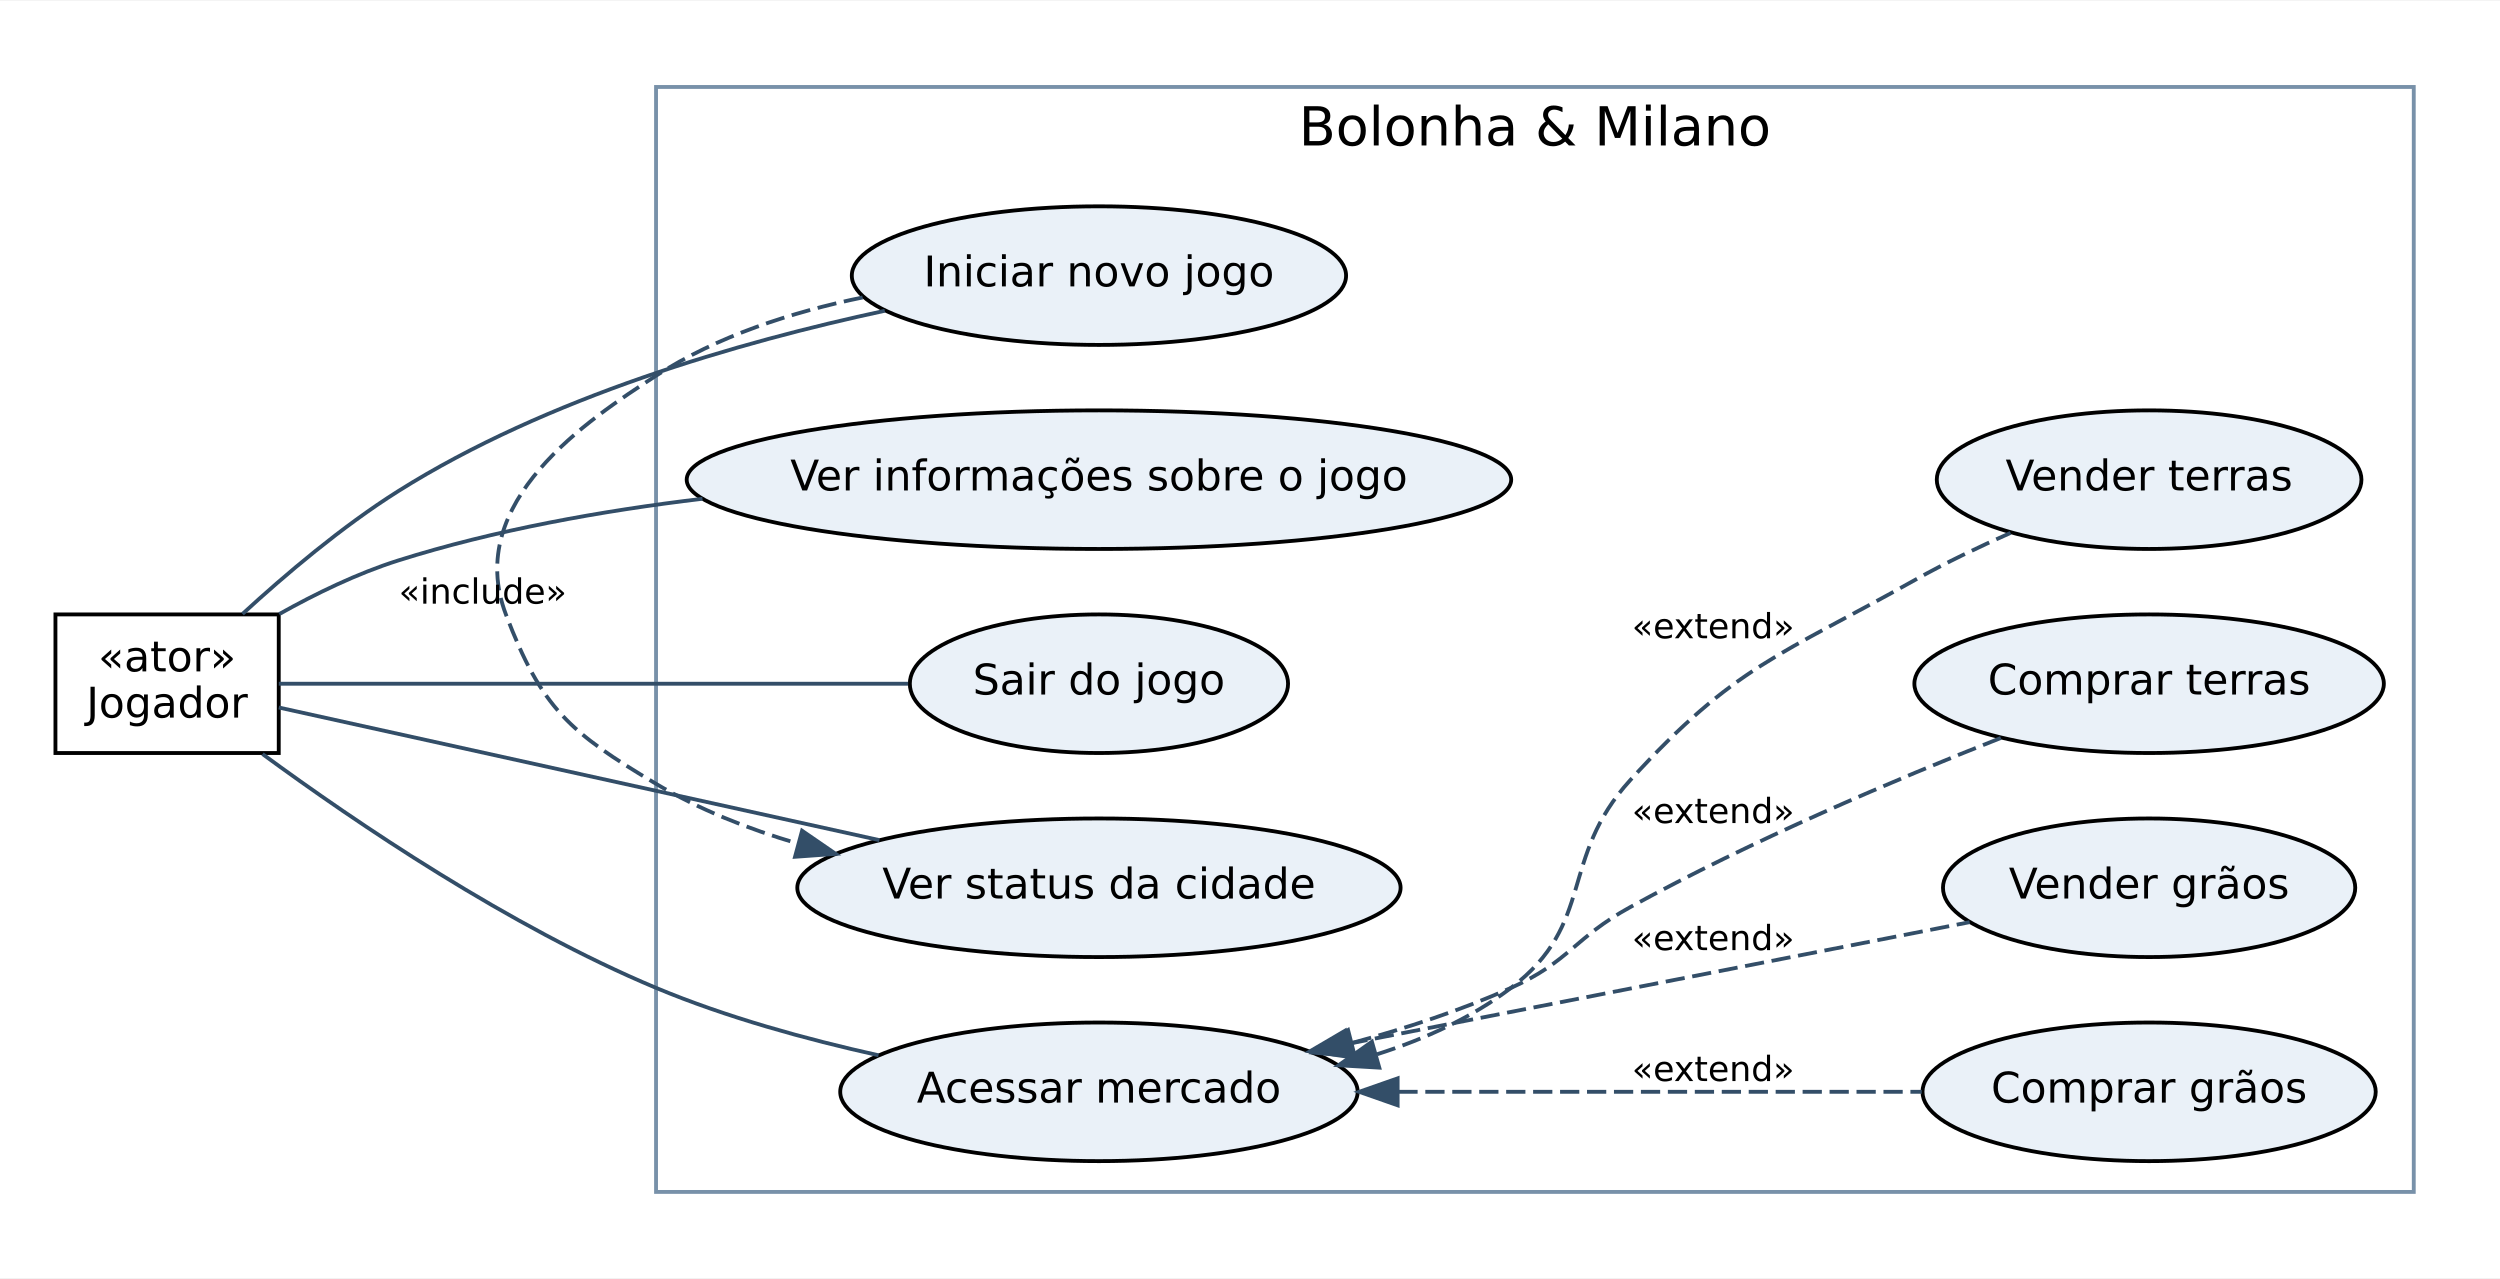
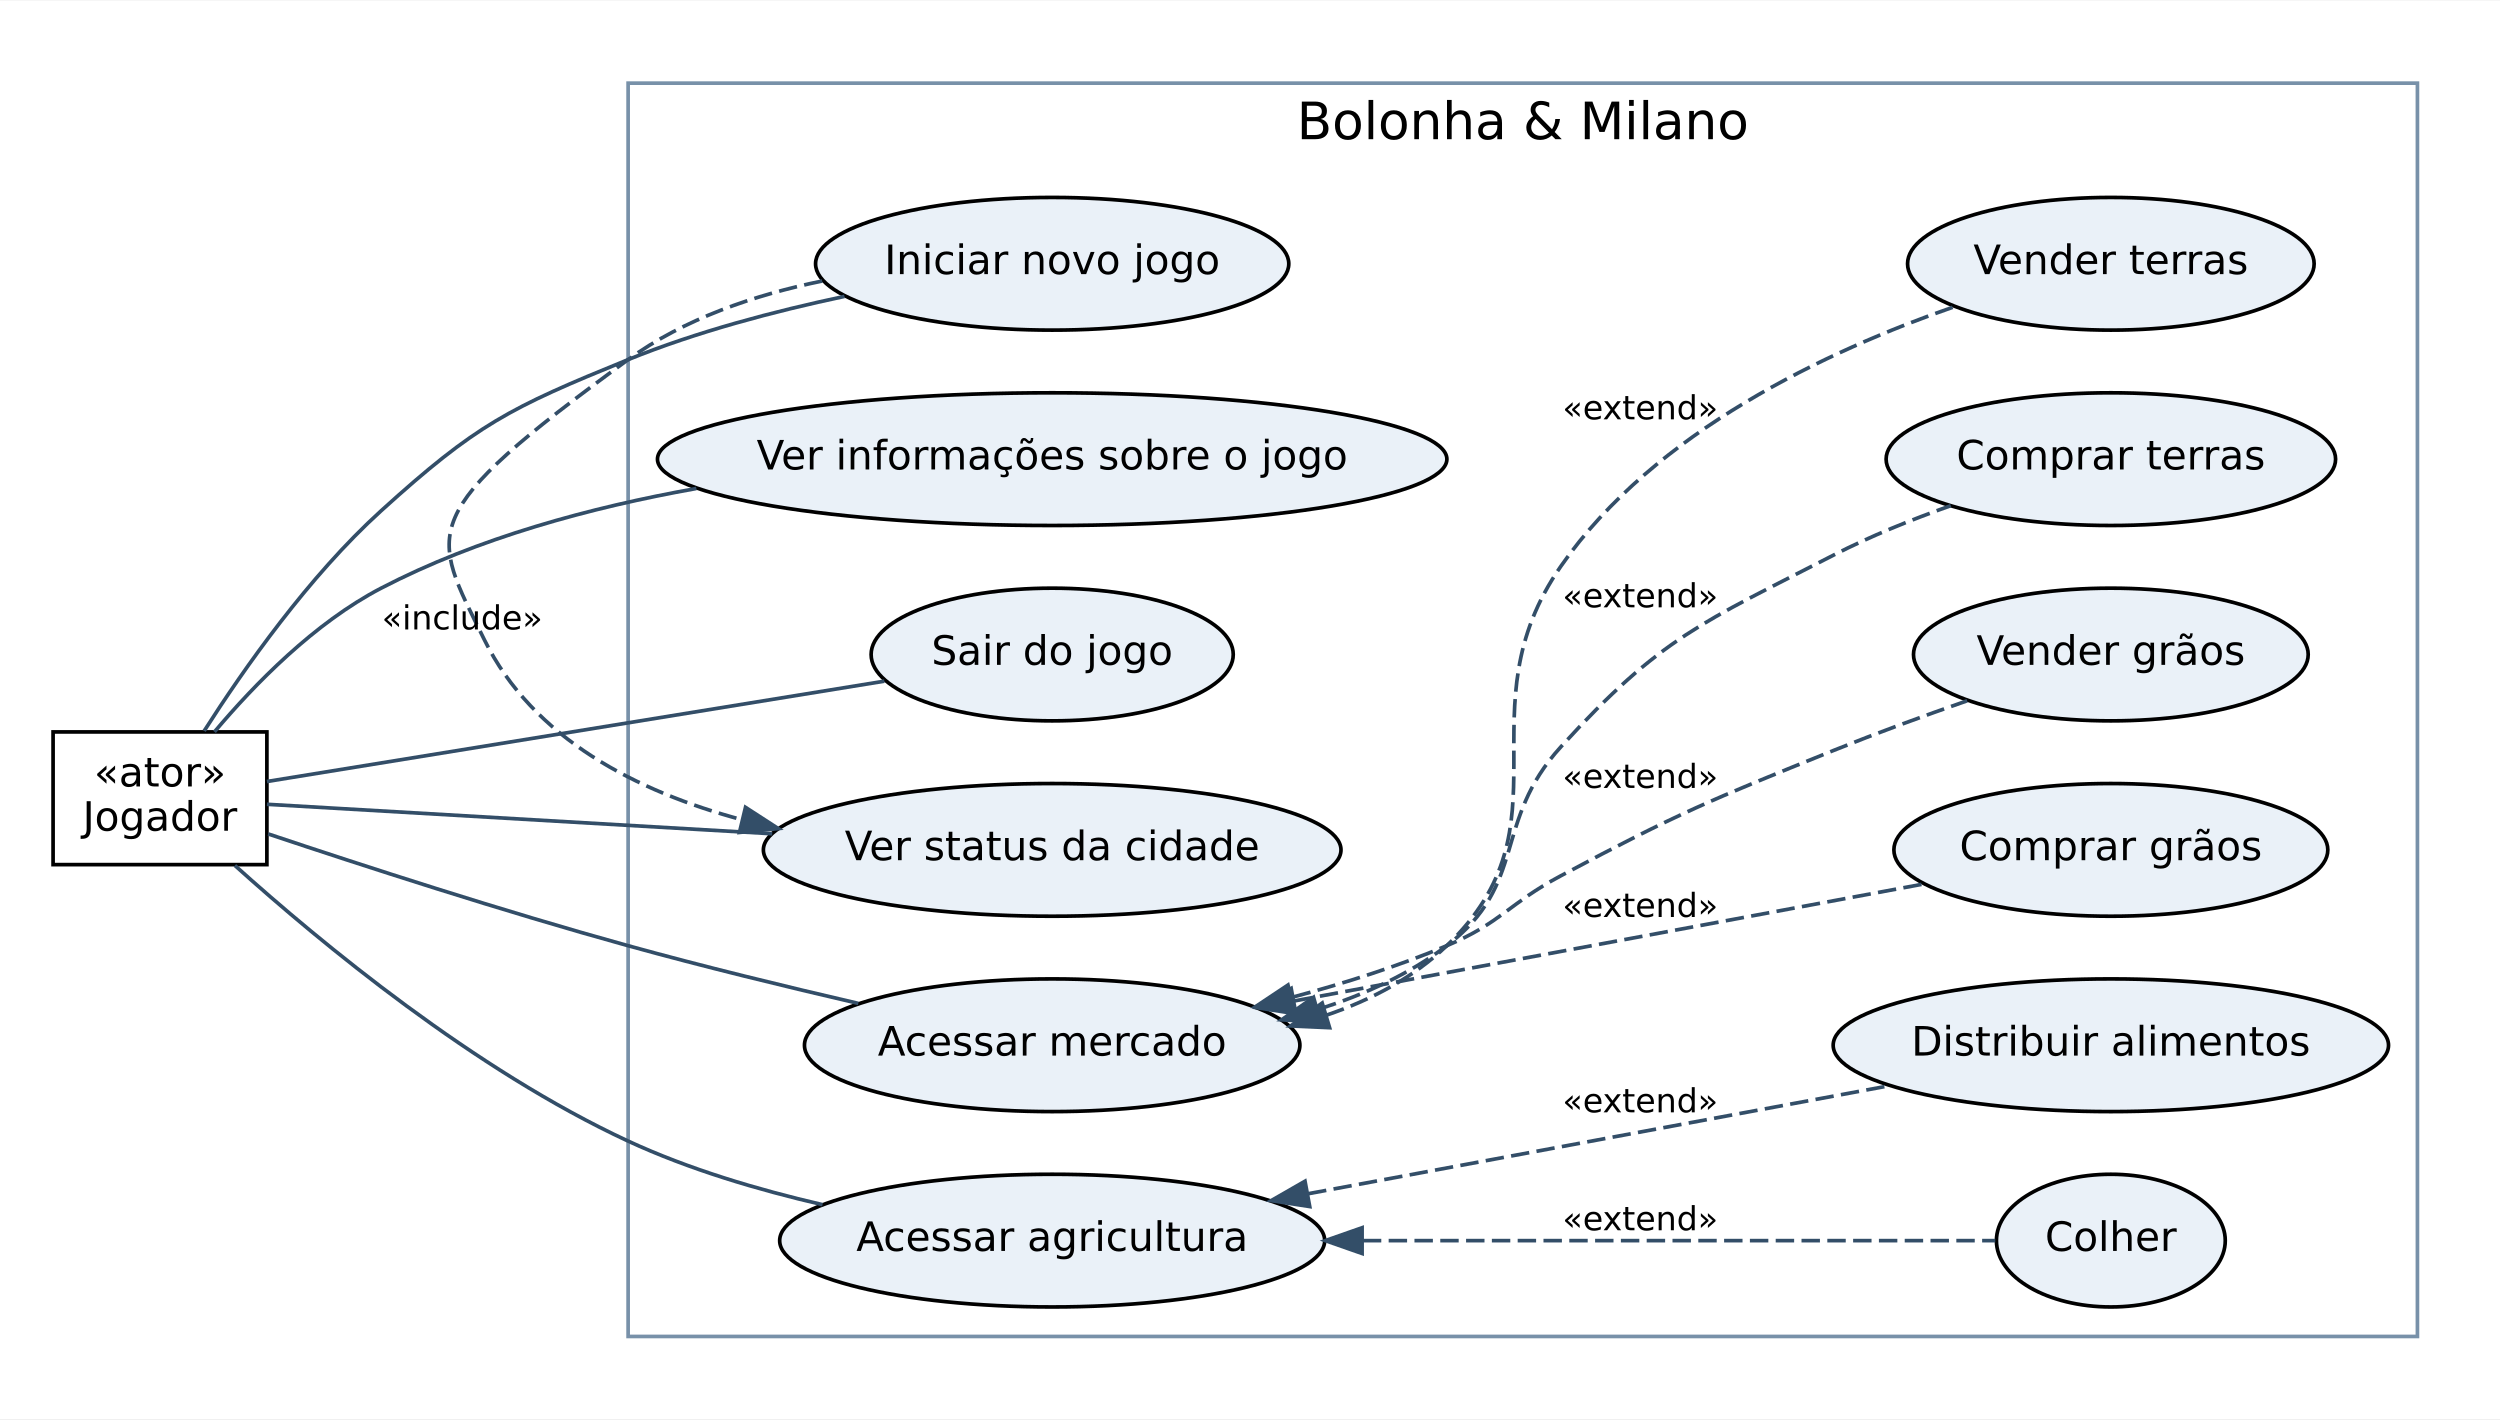
- <svg xmlns="http://www.w3.org/2000/svg" width="649pt" height="332pt" viewBox="0.00 0.00 649.35 331.80">
-   <g id="graph0" class="graph" transform="scale(1 1) rotate(0) translate(14.4 317.4)">
-     <polygon fill="white" stroke="transparent" points="-14.4,14.4 -14.4,-317.4 634.95,-317.4 634.95,14.4 -14.4,14.4" />
+ <svg xmlns="http://www.w3.org/2000/svg" width="678pt" height="385pt" viewBox="0.00 0.00 678.21 384.80">
+   <g id="graph0" class="graph" transform="scale(1 1) rotate(0) translate(14.4 370.4)">
+     <polygon fill="white" stroke="transparent" points="-14.4,14.4 -14.4,-370.4 663.81,-370.4 663.81,14.4 -14.4,14.4" />
    <g id="clust1" class="cluster">
-       <polygon fill="none" stroke="#7891a9" points="156,-8 156,-295 612.55,-295 612.55,-8 156,-8" />
-       <text text-anchor="middle" x="384.27" y="-279.8" font-family="DejaVu Sans" font-size="14.00">Bolonha &amp; Milano</text>
+       <polygon fill="none" stroke="#7891a9" points="156,-8 156,-348 641.41,-348 641.41,-8 156,-8" />
+       <text text-anchor="middle" x="398.71" y="-332.8" font-family="DejaVu Sans" font-size="14.00">Bolonha &amp; Milano</text>
    </g>
    <g id="node1" class="node">
-       <polygon fill="white" stroke="black" points="58,-158 0,-158 0,-122 58,-122 58,-158" />
-       <text text-anchor="middle" x="29" y="-143.2" font-family="DejaVu Sans" font-size="11.00">«ator»</text>
-       <text text-anchor="middle" x="29" y="-131.2" font-family="DejaVu Sans" font-size="11.00">Jogador</text>
+       <polygon fill="white" stroke="black" points="58,-172 0,-172 0,-136 58,-136 58,-172" />
+       <text text-anchor="middle" x="29" y="-157.2" font-family="DejaVu Sans" font-size="11.00">«ator»</text>
+       <text text-anchor="middle" x="29" y="-145.2" font-family="DejaVu Sans" font-size="11.00">Jogador</text>
    </g>
    <g id="node2" class="node">
-       <ellipse fill="#eaf1f8" stroke="black" cx="271.04" cy="-246" rx="64.19" ry="18" />
-       <text text-anchor="middle" x="271.04" y="-243.2" font-family="DejaVu Sans" font-size="11.00">Iniciar novo jogo</text>
+       <ellipse fill="#eaf1f8" stroke="black" cx="271.04" cy="-299" rx="64.19" ry="18" />
+       <text text-anchor="middle" x="271.04" y="-296.2" font-family="DejaVu Sans" font-size="11.00">Iniciar novo jogo</text>
    </g>
    <g id="edge1" class="edge">
-       <path fill="none" stroke="#334e68" d="M48.59,-158.13C59.71,-168.34 74.46,-180.84 89,-190 127.7,-214.37 177.74,-228.78 215.41,-236.87" />
+       <path fill="none" stroke="#334e68" d="M40.99,-172.27C51.76,-189.14 69.37,-214.21 89,-232 114.87,-255.44 123.67,-259.84 156,-273 174.53,-280.54 195.68,-286.13 214.69,-290.15" />
    </g>
    <g id="node3" class="node">
-       <ellipse fill="#eaf1f8" stroke="black" cx="271.04" cy="-193" rx="107.08" ry="18" />
-       <text text-anchor="middle" x="271.04" y="-190.2" font-family="DejaVu Sans" font-size="11.00">Ver informações sobre o jogo</text>
+       <ellipse fill="#eaf1f8" stroke="black" cx="271.04" cy="-246" rx="107.08" ry="18" />
+       <text text-anchor="middle" x="271.04" y="-243.2" font-family="DejaVu Sans" font-size="11.00">Ver informações sobre o jogo</text>
    </g>
    <g id="edge2" class="edge">
-       <path fill="none" stroke="#334e68" d="M58.13,-158.09C67.6,-163.4 78.44,-168.66 89,-172 114.04,-179.92 141.87,-184.91 168.06,-188.04" />
+       <path fill="none" stroke="#334e68" d="M43.78,-172.02C54.64,-184.92 70.93,-201.6 89,-211 115.13,-224.59 145.86,-232.93 174.51,-238.04" />
    </g>
    <g id="node4" class="node">
-       <ellipse fill="#eaf1f8" stroke="black" cx="271.04" cy="-140" rx="49.12" ry="18" />
-       <text text-anchor="middle" x="271.04" y="-137.2" font-family="DejaVu Sans" font-size="11.00">Sair do jogo</text>
+       <ellipse fill="#eaf1f8" stroke="black" cx="271.04" cy="-193" rx="49.12" ry="18" />
+       <text text-anchor="middle" x="271.04" y="-190.2" font-family="DejaVu Sans" font-size="11.00">Sair do jogo</text>
    </g>
    <g id="edge3" class="edge">
-       <path fill="none" stroke="#334e68" d="M58.01,-140C98.07,-140 172.34,-140 221.48,-140" />
+       <path fill="none" stroke="#334e68" d="M58.01,-158.55C99.19,-165.24 176.49,-177.8 225.51,-185.77" />
    </g>
    <g id="node5" class="node">
-       <ellipse fill="#eaf1f8" stroke="black" cx="271.04" cy="-87" rx="78.35" ry="18" />
-       <text text-anchor="middle" x="271.04" y="-84.2" font-family="DejaVu Sans" font-size="11.00">Ver status da cidade</text>
+       <ellipse fill="#eaf1f8" stroke="black" cx="271.04" cy="-140" rx="78.35" ry="18" />
+       <text text-anchor="middle" x="271.04" y="-137.2" font-family="DejaVu Sans" font-size="11.00">Ver status da cidade</text>
    </g>
    <g id="edge4" class="edge">
-       <path fill="none" stroke="#334e68" d="M58.01,-133.82C96.1,-125.41 165.09,-110.17 214.02,-99.37" />
+       <path fill="none" stroke="#334e68" d="M58.01,-152.37C91.4,-150.42 148.53,-147.09 195.09,-144.37" />
    </g>
    <g id="node6" class="node">
-       <ellipse fill="#eaf1f8" stroke="black" cx="271.04" cy="-34" rx="67.2" ry="18" />
-       <text text-anchor="middle" x="271.04" y="-31.2" font-family="DejaVu Sans" font-size="11.00">Acessar mercado</text>
+       <ellipse fill="#eaf1f8" stroke="black" cx="271.04" cy="-87" rx="67.2" ry="18" />
+       <text text-anchor="middle" x="271.04" y="-84.2" font-family="DejaVu Sans" font-size="11.00">Acessar mercado</text>
    </g>
    <g id="edge5" class="edge">
-       <path fill="none" stroke="#334e68" d="M53.79,-121.73C78.2,-103.82 117.89,-76.94 156,-61 174.21,-53.38 194.99,-47.66 213.78,-43.49" />
+       <path fill="none" stroke="#334e68" d="M58.34,-144.33C83.76,-135.82 122.16,-123.36 156,-114 176.3,-108.38 198.82,-102.9 218.45,-98.35" />
+     </g>
+     <g id="node7" class="node">
+       <ellipse fill="#eaf1f8" stroke="black" cx="271.04" cy="-34" rx="73.93" ry="18" />
+       <text text-anchor="middle" x="271.04" y="-31.2" font-family="DejaVu Sans" font-size="11.00">Acessar agricultura</text>
    </g>
    <g id="edge6" class="edge">
-       <path fill="none" stroke="#334e68" stroke-dasharray="5,2" d="M209.66,-240.33C191.32,-236.55 171.9,-230.3 156,-220 138.5,-208.66 105.9,-187.26 117,-158 126.27,-133.57 133.56,-127.39 156,-114 167.23,-107.3 180,-102.26 192.85,-98.47" />
-       <polygon fill="#334e68" stroke="#334e68" points="193.93,-101.81 202.66,-95.81 192.1,-95.05 193.93,-101.81" />
-       <text text-anchor="middle" x="111" y="-160.8" font-family="DejaVu Sans" font-size="9.00">«include»</text>
-     </g>
-     <g id="node7" class="node">
-       <ellipse fill="#eaf1f8" stroke="black" cx="543.81" cy="-34" rx="58.86" ry="18" />
-       <text text-anchor="middle" x="543.81" y="-31.2" font-family="DejaVu Sans" font-size="11.00">Comprar grãos</text>
+       <path fill="none" stroke="#334e68" d="M49.32,-135.77C72.76,-114.67 114.31,-80.33 156,-61 172.43,-53.38 191.22,-47.8 208.74,-43.75" />
    </g>
    <g id="edge7" class="edge">
-       <path fill="none" stroke="#334e68" stroke-dasharray="5,2" d="M348.81,-34C392,-34 445.05,-34 484.76,-34" />
-       <polygon fill="#334e68" stroke="#334e68" points="348.62,-30.5 338.62,-34 348.62,-37.5 348.62,-30.5" />
+       <path fill="none" stroke="#334e68" stroke-dasharray="5,2" d="M208.64,-294.32C190.36,-290.57 171.22,-284.09 156,-273 97.51,-230.39 102.29,-226.87 117,-197 130.18,-170.22 158.34,-155.81 187.02,-148.14" />
+       <polygon fill="#334e68" stroke="#334e68" points="187.84,-151.54 196.74,-145.78 186.2,-144.73 187.84,-151.54" />
+       <text text-anchor="middle" x="111" y="-199.8" font-family="DejaVu Sans" font-size="9.00">«include»</text>
+     </g>
+     <g id="node8" class="node">
+       <ellipse fill="#eaf1f8" stroke="black" cx="558.24" cy="-140" rx="58.86" ry="18" />
+       <text text-anchor="middle" x="558.24" y="-137.2" font-family="DejaVu Sans" font-size="11.00">Comprar grãos</text>
+     </g>
+     <g id="edge8" class="edge">
+       <path fill="none" stroke="#334e68" stroke-dasharray="5,2" d="M336.78,-99.03C388.59,-108.66 460.18,-121.96 507.55,-130.76" />
+       <polygon fill="#334e68" stroke="#334e68" points="337.16,-95.54 326.69,-97.16 335.88,-102.42 337.16,-95.54" />
+       <text text-anchor="middle" x="430.58" y="-121.8" font-family="DejaVu Sans" font-size="9.00">«extend»</text>
+     </g>
+     <g id="node9" class="node">
+       <ellipse fill="#eaf1f8" stroke="black" cx="558.24" cy="-193" rx="53.54" ry="18" />
+       <text text-anchor="middle" x="558.24" y="-190.2" font-family="DejaVu Sans" font-size="11.00">Vender grãos</text>
+     </g>
+     <g id="edge9" class="edge">
+       <path fill="none" stroke="#334e68" stroke-dasharray="5,2" d="M336.29,-100.06C350.32,-103.82 364.91,-108.44 378.08,-114 392.96,-120.29 394.82,-125.39 409.08,-133 441.01,-150.04 449.52,-153.44 483.08,-167 494.72,-171.7 507.57,-176.38 519.26,-180.45" />
+       <polygon fill="#334e68" stroke="#334e68" points="336.75,-96.56 326.19,-97.47 335.01,-103.34 336.75,-96.56" />
+       <text text-anchor="middle" x="430.58" y="-156.8" font-family="DejaVu Sans" font-size="9.00">«extend»</text>
+     </g>
+     <g id="node10" class="node">
+       <ellipse fill="#eaf1f8" stroke="black" cx="558.24" cy="-246" rx="60.97" ry="18" />
+       <text text-anchor="middle" x="558.24" y="-243.2" font-family="DejaVu Sans" font-size="11.00">Comprar terras</text>
+     </g>
+     <g id="edge10" class="edge">
+       <path fill="none" stroke="#334e68" stroke-dasharray="5,2" d="M343.26,-96.75C355.68,-100.71 367.87,-106.25 378.08,-114 400.12,-130.74 390.42,-147.56 409.08,-168 436.17,-197.69 447.33,-201.62 483.08,-220 493.03,-225.12 504.21,-229.62 514.82,-233.38" />
+       <polygon fill="#334e68" stroke="#334e68" points="343.86,-93.28 333.28,-93.9 341.94,-100.01 343.86,-93.28" />
+       <text text-anchor="middle" x="430.58" y="-205.8" font-family="DejaVu Sans" font-size="9.00">«extend»</text>
+     </g>
+     <g id="node11" class="node">
+       <ellipse fill="#eaf1f8" stroke="black" cx="558.24" cy="-299" rx="55.15" ry="18" />
+       <text text-anchor="middle" x="558.24" y="-296.2" font-family="DejaVu Sans" font-size="11.00">Vender terras</text>
+     </g>
+     <g id="edge11" class="edge">
+       <path fill="none" stroke="#334e68" stroke-dasharray="5,2" d="M345.45,-95.16C357.49,-99.28 368.98,-105.29 378.08,-114 412.6,-147.07 381.78,-177.75 409.08,-217 434.42,-253.45 481.42,-275.43 515.71,-287.33" />
+       <polygon fill="#334e68" stroke="#334e68" points="346.3,-91.76 335.71,-92.24 344.29,-98.46 346.3,-91.76" />
+       <text text-anchor="middle" x="430.58" y="-256.8" font-family="DejaVu Sans" font-size="9.00">«extend»</text>
+     </g>
+     <g id="node12" class="node">
+       <ellipse fill="#eaf1f8" stroke="black" cx="558.24" cy="-34" rx="31.04" ry="18" />
+       <text text-anchor="middle" x="558.24" y="-31.2" font-family="DejaVu Sans" font-size="11.00">Colher</text>
+     </g>
+     <g id="edge12" class="edge">
+       <path fill="none" stroke="#334e68" stroke-dasharray="5,2" d="M355.32,-34C412.97,-34 486.36,-34 526.89,-34" />
+       <polygon fill="#334e68" stroke="#334e68" points="355.12,-30.5 345.12,-34 355.12,-37.5 355.12,-30.5" />
      <text text-anchor="middle" x="430.58" y="-36.8" font-family="DejaVu Sans" font-size="9.00">«extend»</text>
    </g>
-     <g id="node8" class="node">
-       <ellipse fill="#eaf1f8" stroke="black" cx="543.81" cy="-87" rx="53.54" ry="18" />
-       <text text-anchor="middle" x="543.81" y="-84.2" font-family="DejaVu Sans" font-size="11.00">Vender grãos</text>
+     <g id="node13" class="node">
+       <ellipse fill="#eaf1f8" stroke="black" cx="558.24" cy="-87" rx="75.33" ry="18" />
+       <text text-anchor="middle" x="558.24" y="-84.2" font-family="DejaVu Sans" font-size="11.00">Distribuir alimentos</text>
    </g>
-     <g id="edge8" class="edge">
-       <path fill="none" stroke="#334e68" stroke-dasharray="5,2" d="M335.83,-46.49C385.4,-56.19 452.94,-69.41 497.19,-78.07" />
-       <polygon fill="#334e68" stroke="#334e68" points="336.34,-43.02 325.86,-44.53 335,-49.89 336.34,-43.02" />
-       <text text-anchor="middle" x="430.58" y="-70.8" font-family="DejaVu Sans" font-size="9.00">«extend»</text>
-     </g>
-     <g id="node9" class="node">
-       <ellipse fill="#eaf1f8" stroke="black" cx="543.81" cy="-140" rx="60.97" ry="18" />
-       <text text-anchor="middle" x="543.81" y="-137.2" font-family="DejaVu Sans" font-size="11.00">Comprar terras</text>
-     </g>
-     <g id="edge9" class="edge">
-       <path fill="none" stroke="#334e68" stroke-dasharray="5,2" d="M336.93,-46.73C350.82,-50.5 365.18,-55.2 378.08,-61 393.26,-67.82 394.49,-73.99 409.08,-82 440.46,-99.24 478.01,-115.14 505.32,-125.92" />
-       <polygon fill="#334e68" stroke="#334e68" points="337.49,-43.26 326.94,-44.16 335.75,-50.04 337.49,-43.26" />
-       <text text-anchor="middle" x="430.58" y="-103.8" font-family="DejaVu Sans" font-size="9.00">«extend»</text>
-     </g>
-     <g id="node10" class="node">
-       <ellipse fill="#eaf1f8" stroke="black" cx="543.81" cy="-193" rx="55.15" ry="18" />
-       <text text-anchor="middle" x="543.81" y="-190.2" font-family="DejaVu Sans" font-size="11.00">Vender terras</text>
-     </g>
-     <g id="edge10" class="edge">
-       <path fill="none" stroke="#334e68" stroke-dasharray="5,2" d="M343.26,-43.75C355.68,-47.71 367.87,-53.25 378.08,-61 400.12,-77.74 390.42,-94.56 409.08,-115 436.17,-144.69 448.02,-147.32 483.08,-167 490.87,-171.37 499.54,-175.52 507.81,-179.17" />
-       <polygon fill="#334e68" stroke="#334e68" points="343.86,-40.28 333.28,-40.9 341.94,-47.01 343.86,-40.28" />
-       <text text-anchor="middle" x="430.58" y="-151.8" font-family="DejaVu Sans" font-size="9.00">«extend»</text>
+     <g id="edge13" class="edge">
+       <path fill="none" stroke="#334e68" stroke-dasharray="5,2" d="M340.48,-46.72C388.67,-55.67 452.52,-67.54 498.43,-76.07" />
+       <polygon fill="#334e68" stroke="#334e68" points="340.91,-43.24 330.44,-44.85 339.63,-50.12 340.91,-43.24" />
+       <text text-anchor="middle" x="430.58" y="-68.8" font-family="DejaVu Sans" font-size="9.00">«extend»</text>
    </g>
  </g>
</svg>
